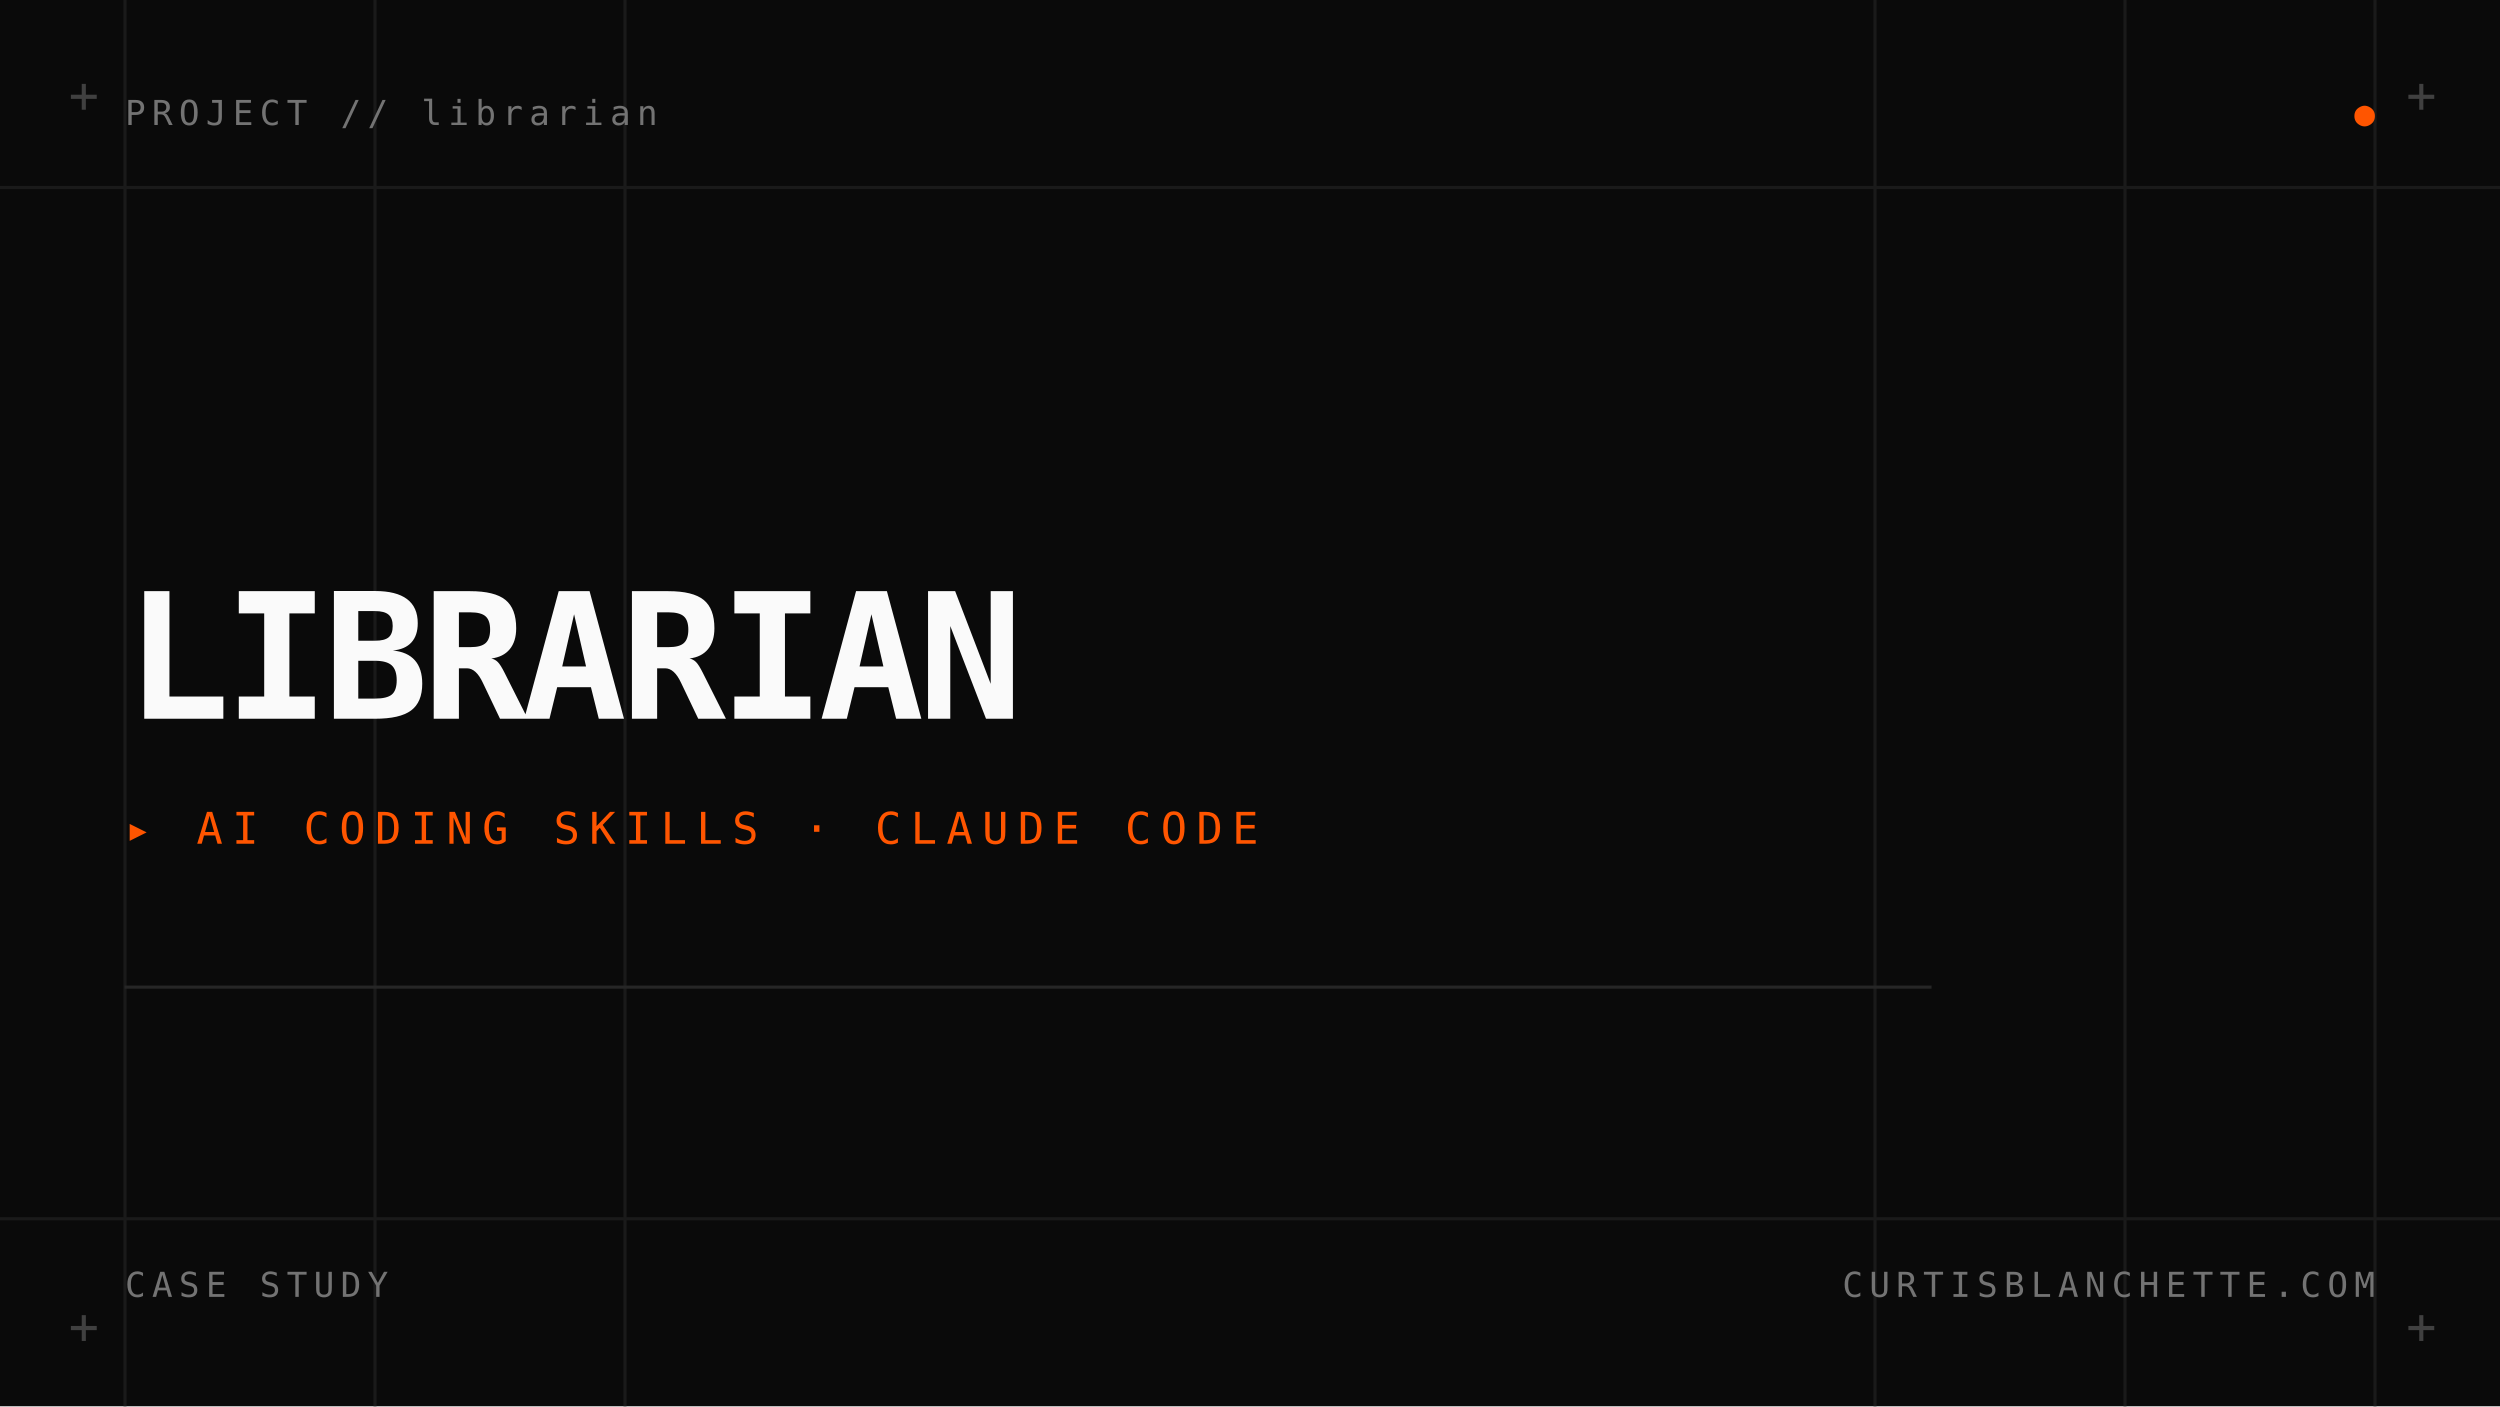
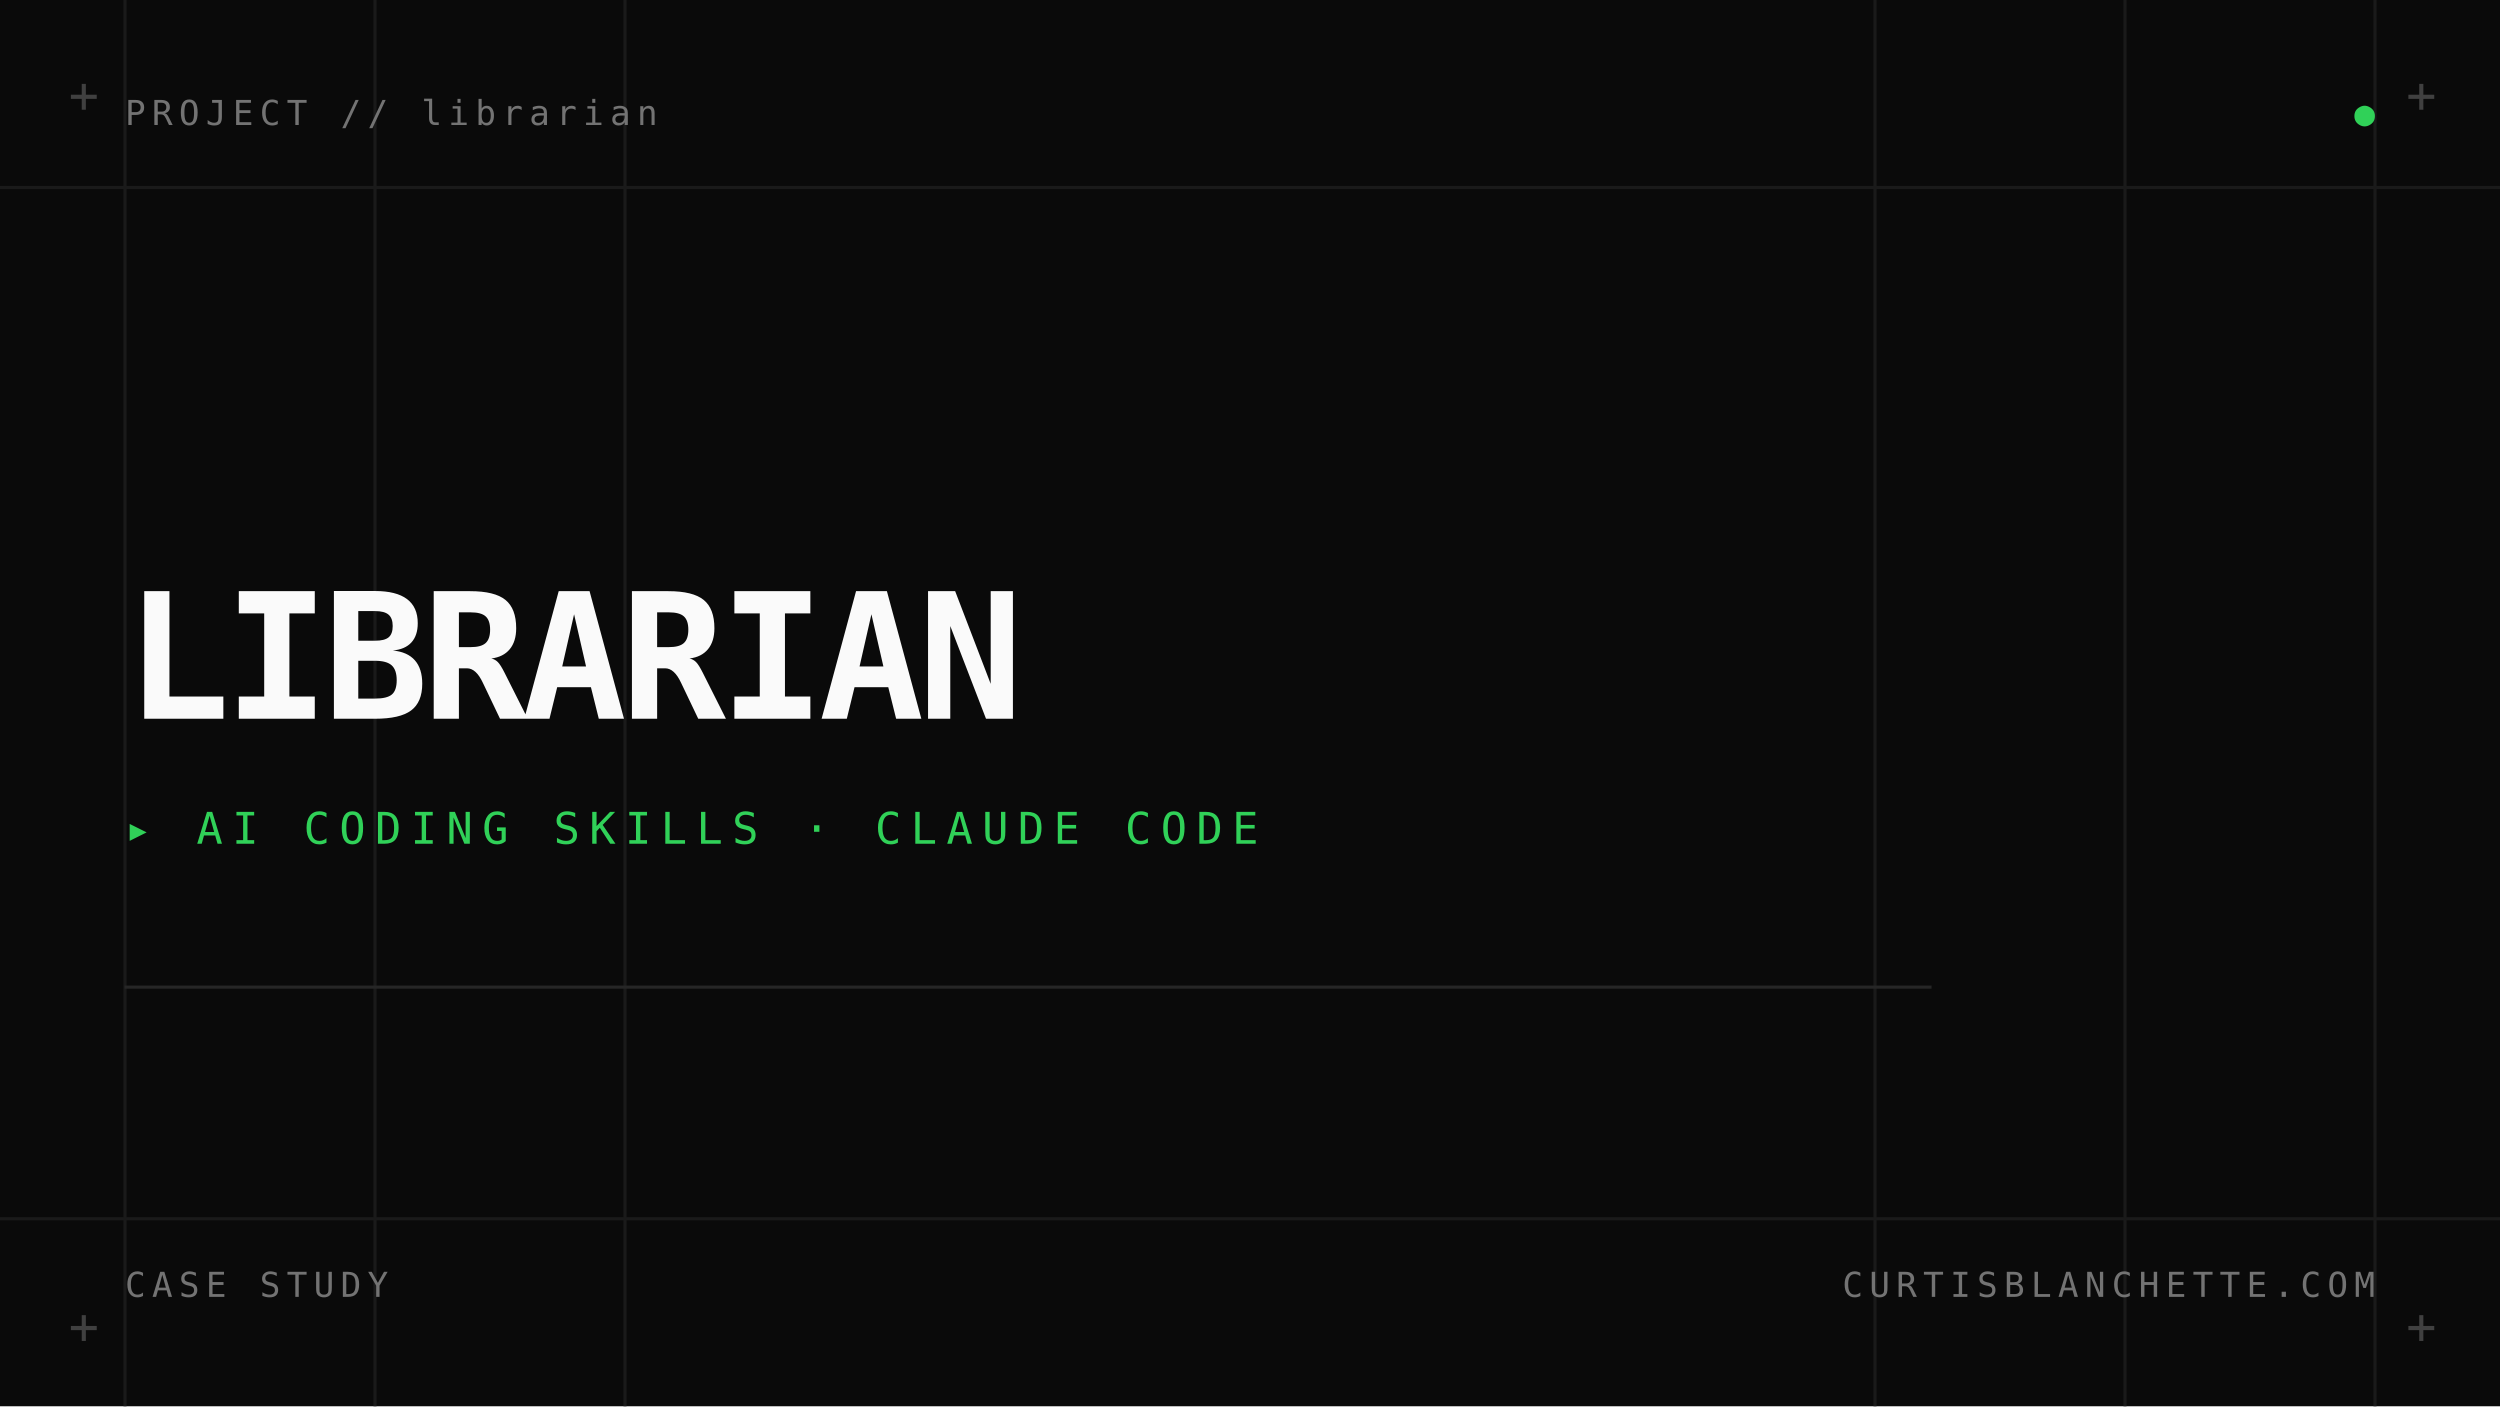
<svg xmlns="http://www.w3.org/2000/svg" viewBox="0 0 800 450" preserveAspectRatio="xMidYMid slice">
  <rect width="800" height="450" fill="#0a0a0a" />
  <g stroke="#1a1a1a" stroke-width="1">
    <line x1="40" y1="0" x2="40" y2="450" />
    <line x1="120" y1="0" x2="120" y2="450" />
    <line x1="200" y1="0" x2="200" y2="450" />
    <line x1="600" y1="0" x2="600" y2="450" />
    <line x1="680" y1="0" x2="680" y2="450" />
    <line x1="760" y1="0" x2="760" y2="450" />
    <line x1="0" y1="60" x2="800" y2="60" />
    <line x1="0" y1="390" x2="800" y2="390" />
  </g>
  <g fill="#404040" font-family="IBM Plex Mono, ui-monospace, monospace" font-size="16">
    <text x="22" y="36">+</text>
    <text x="770" y="36">+</text>
    <text x="22" y="430">+</text>
    <text x="770" y="430">+</text>
  </g>
  <g font-family="IBM Plex Mono, ui-monospace, monospace" fill="#737373" font-size="11" letter-spacing="2">
    <text x="40" y="40">PROJECT // librarian</text>
-     <text x="760" y="40" text-anchor="end" fill="#ff5500">●</text>
+     <text x="760" y="40" text-anchor="end" fill="#30d158">●</text>
  </g>
  <g font-family="IBM Plex Mono, ui-monospace, monospace">
    <text x="40" y="230" fill="#fafafa" font-size="56" font-weight="700" letter-spacing="-2">LIBRARIAN</text>
-     <text x="40" y="270" fill="#ff5500" font-size="14" letter-spacing="3">▸ AI CODING SKILLS · CLAUDE CODE</text>
+     <text x="40" y="270" fill="#30d158" font-size="14" letter-spacing="3">▸ AI CODING SKILLS · CLAUDE CODE</text>
  </g>
  <g font-family="IBM Plex Mono, ui-monospace, monospace" fill="#262626" font-size="12">
    <text x="40" y="320">────────────────────────────────────────────────────────────────────────────────</text>
  </g>
  <g font-family="IBM Plex Mono, ui-monospace, monospace" fill="#737373" font-size="11" letter-spacing="2">
    <text x="40" y="415">CASE STUDY</text>
    <text x="760" y="415" text-anchor="end">CURTISBLANCHETTE.COM</text>
  </g>
</svg>
